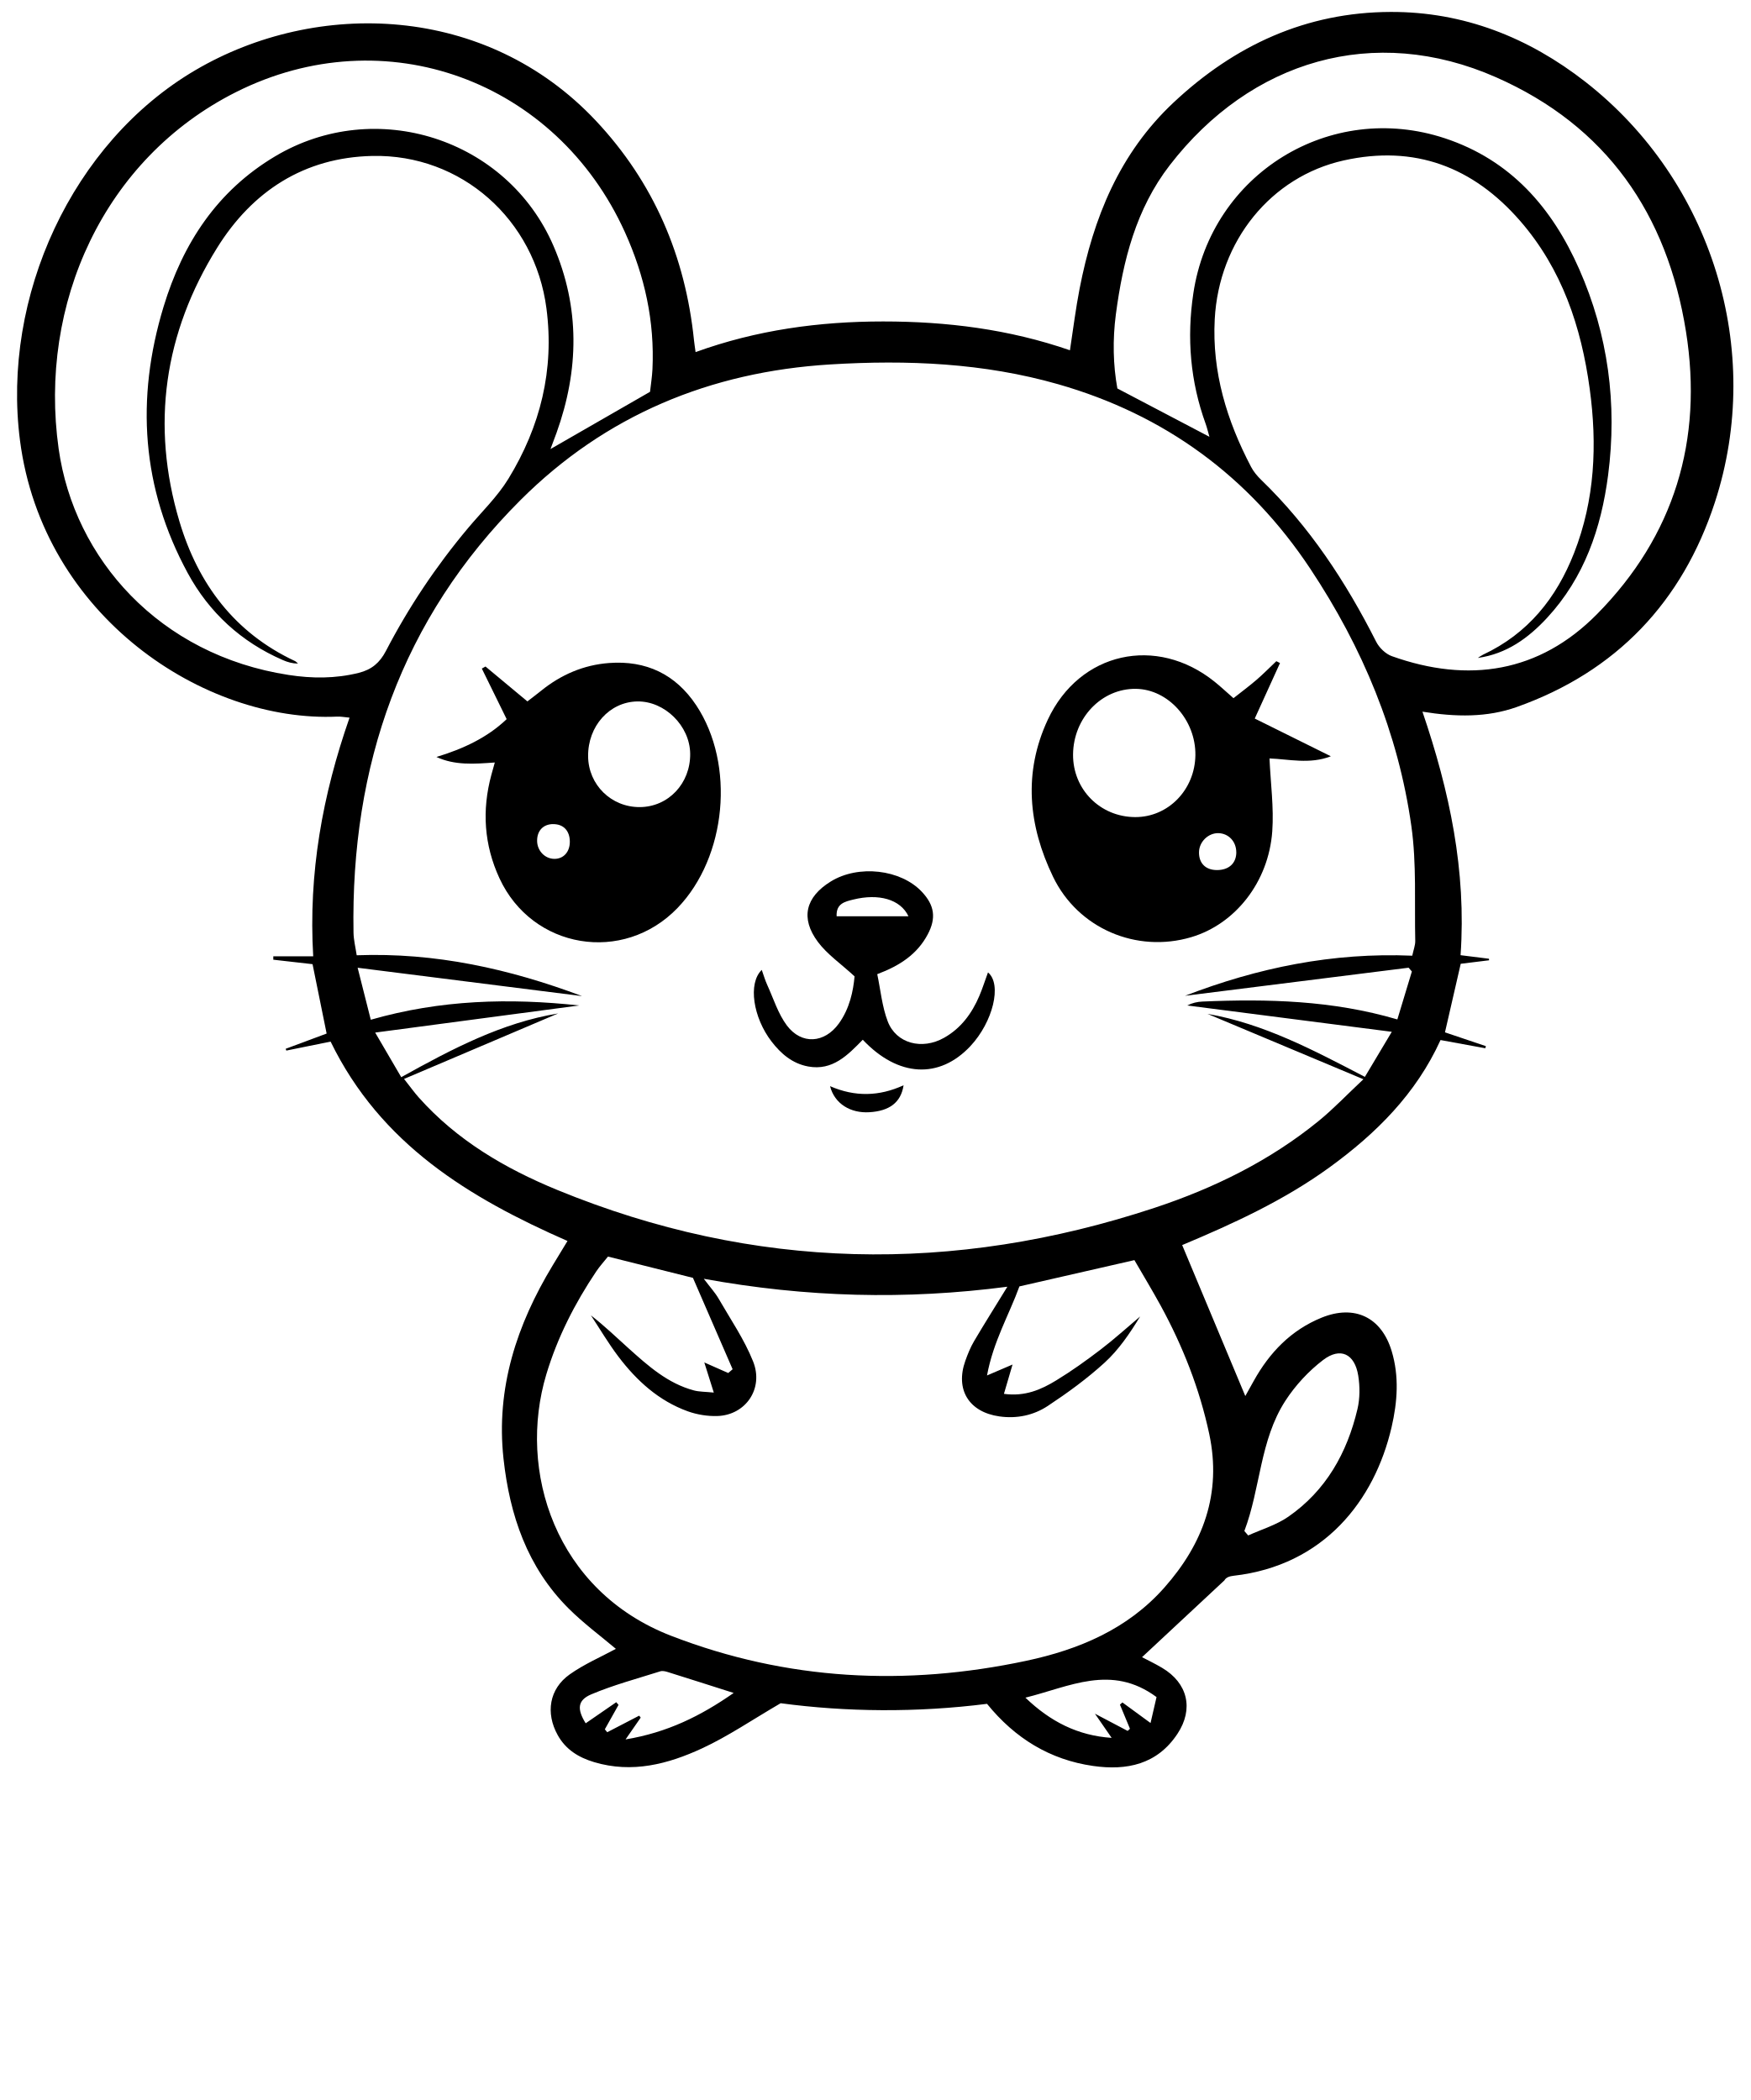
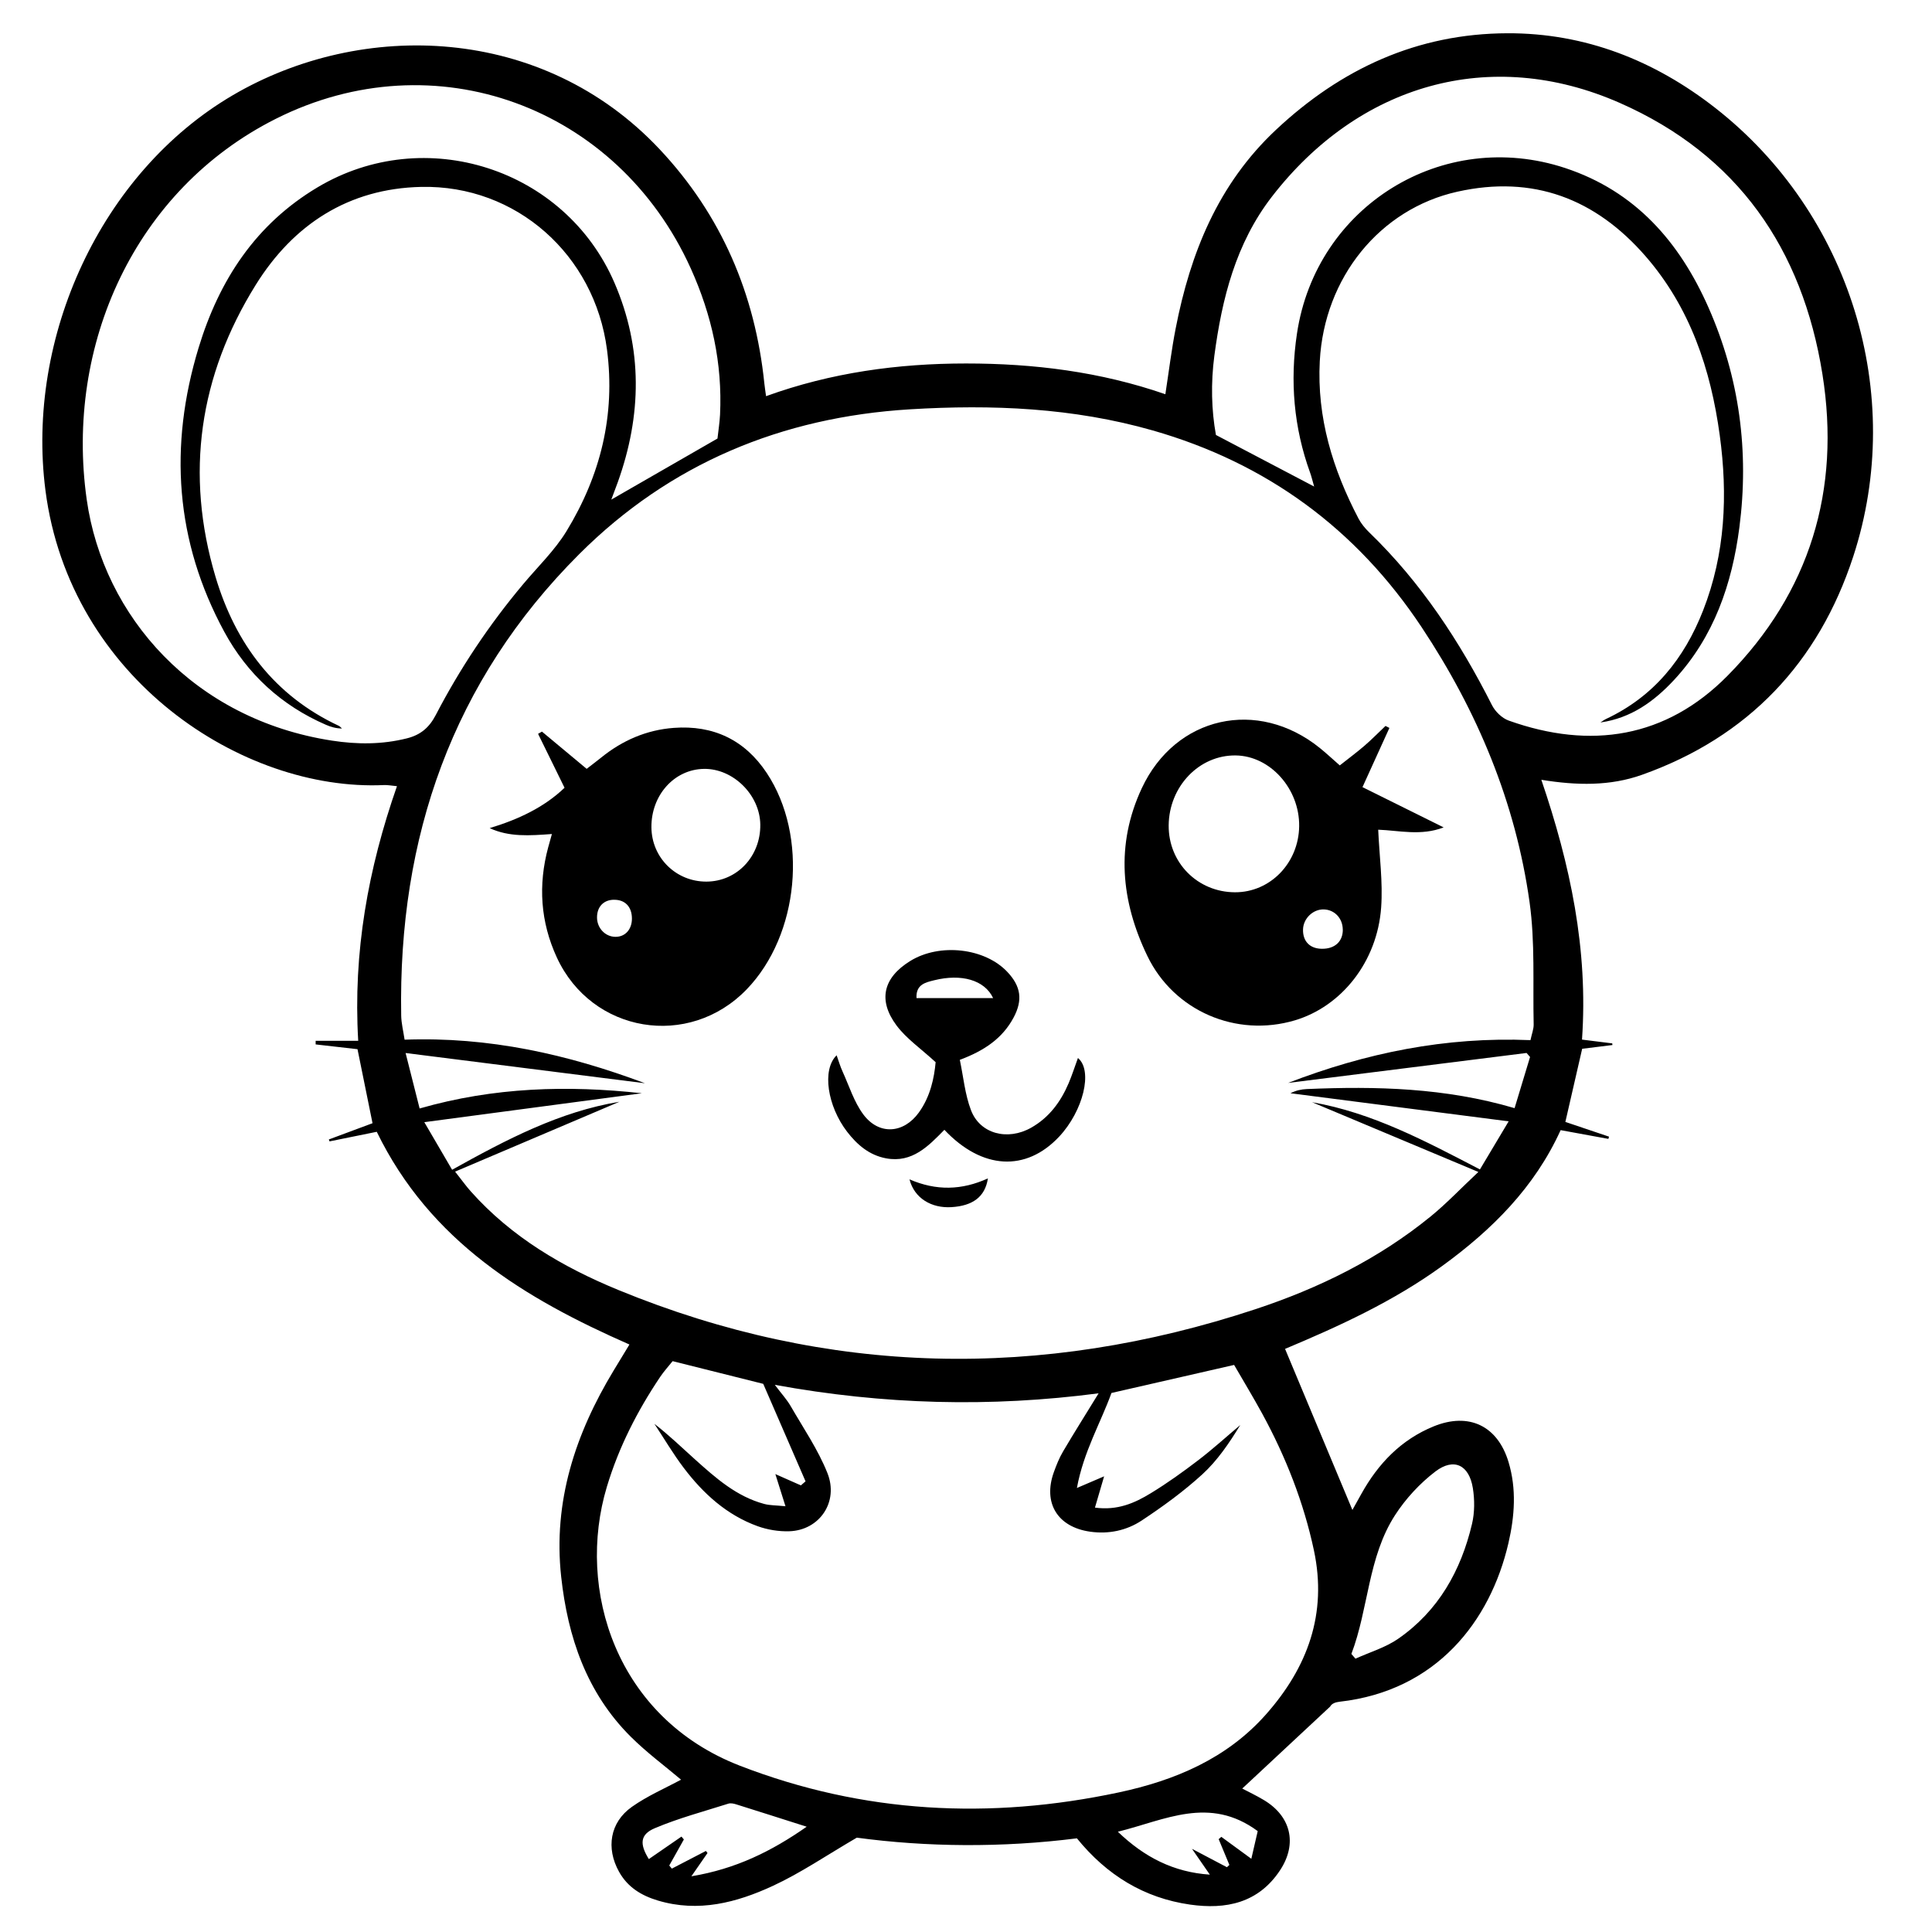
- <svg xmlns="http://www.w3.org/2000/svg" id="a" viewBox="0 0 450 540">
-   <path d="M303.91,320.16c5.5,13.15,10.86,25.96,16.23,38.82,.54-.97,1.36-2.42,2.16-3.87,4.06-7.31,9.59-13.08,17.45-16.28,8.46-3.44,15.39-.14,18.02,8.6,1.96,6.5,1.48,13.06-.03,19.58-4.38,18.86-17.4,35.56-40.63,38.19-.96,.11-1.91,.38-2.34,1.18-7.06,6.58-14.12,13.16-21.18,19.75,1.41,.74,3.34,1.66,5.17,2.75,6.58,3.91,8.17,10.54,3.95,16.94-5.22,7.91-13.04,9.52-21.7,8.28-11.1-1.59-20.07-7.1-27.27-15.97-18.08,2.29-36.2,2.11-53.05-.16-7.34,4.28-13.53,8.52-20.23,11.62-8.73,4.04-17.95,6.46-27.72,3.53-4-1.2-7.3-3.22-9.37-6.96-3.15-5.67-2.19-11.87,3.1-15.61,3.74-2.65,8.06-4.5,11.86-6.56-3.88-3.28-8.3-6.54-12.15-10.38-10.62-10.59-15.15-23.99-16.74-38.53-1.98-18.11,3.4-34.42,12.65-49.71,1.17-1.94,2.35-3.88,3.8-6.26-25.2-11.07-48.03-24.83-60.9-51.27-3.7,.75-7.54,1.53-11.38,2.31l-.17-.46,10.53-3.92c-1.2-5.93-2.37-11.71-3.62-17.84-3.3-.38-6.69-.76-10.09-1.15v-.87h10.26c-1.26-21.4,2.39-41.47,9.34-61.37-1.31-.12-2.23-.31-3.14-.27-34.14,1.56-75.71-25.71-81.58-71C.37,76.31,18.52,36.66,50.23,18.04,81.45-.29,124.97,1.01,153.18,31.04c14.88,15.84,23.01,34.87,25.23,56.45,.09,.84,.22,1.67,.41,3.05,15.73-5.7,31.81-7.88,48.22-7.88,16.29,0,32.31,1.97,48.02,7.41,.87-5.65,1.49-10.77,2.48-15.83,3.54-18.2,10.22-34.79,24.13-47.85,15.74-14.78,34.14-23.25,55.82-23.32,18.74-.07,35.45,6.55,50.1,17.99,32.47,25.37,46.06,68.97,33.26,108.14-8.36,25.57-25.3,43.49-50.92,52.6-7.67,2.73-15.69,2.59-24.25,1.2,6.97,20.46,11.32,40.86,9.8,62.62,2.5,.31,4.89,.61,7.29,.91l.04,.4c-2.36,.29-4.72,.58-7.29,.9-1.34,5.84-2.66,11.58-4.05,17.63,3.48,1.17,7,2.36,10.52,3.55l-.15,.54c-3.75-.69-7.51-1.38-11.51-2.11-6.29,13.83-16.56,24.03-28.53,32.73-11.79,8.57-24.95,14.56-37.88,19.99Zm59.15-74.41c.32-1.52,.79-2.67,.77-3.8-.22-9.83,.37-19.78-.99-29.46-3.37-24.04-12.57-46.01-25.98-66.22-15.78-23.79-37.46-39.64-64.84-47.47-19.14-5.47-38.74-6.3-58.56-5.09-30.9,1.89-57.82,13.08-79.65,34.88-30.61,30.57-43.67,68.33-42.93,111.21,.03,1.88,.51,3.76,.82,5.84,20.28-.75,39.26,3.5,57.93,10.5-19.04-2.41-37.83-4.78-57.69-7.29,1.3,5.14,2.3,9.11,3.38,13.37,17.97-5.16,35.67-5.62,53.57-3.67-17.15,2.28-34.3,4.56-52.44,6.97,2.51,4.29,4.52,7.74,6.7,11.47,13.16-7.32,25.89-14,40.33-16.39-13.05,5.55-26.11,11.1-39.61,16.84,1.65,2.08,2.64,3.49,3.78,4.76,9.8,11.01,22.21,18.28,35.6,23.78,50.56,20.77,101.84,21.7,153.54,4.61,15.28-5.05,29.66-12.11,42.23-22.36,3.8-3.1,7.2-6.7,11.48-10.71-14-5.87-27.04-11.34-40.08-16.81,14.48,2.52,27.24,9.32,40.46,16.2,2.29-3.84,4.4-7.36,6.92-11.59-18.19-2.34-35.39-4.55-52.59-6.77,1.29-.66,2.61-.96,3.95-1.01,16.7-.71,33.31-.33,50.07,4.6,1.31-4.33,2.52-8.33,3.73-12.33l-.84-.97c-19.13,2.4-38.27,4.81-57.48,7.22,18.7-7.2,37.92-11.18,58.43-10.31ZM167.11,100.75c.21-1.9,.52-3.82,.62-5.76,.59-12.34-1.98-24-7.07-35.27C142.99,20.67,98.94,4.45,60.68,23.68,26.65,40.79,9.83,78.19,15.08,115.43c3.99,28.24,25.89,53.02,59.12,58.13,6.05,.93,12.02,.96,18.02-.54,3.35-.83,5.42-2.62,6.99-5.63,5.86-11.27,12.88-21.78,21.05-31.52,3.54-4.23,7.62-8.14,10.46-12.79,8.18-13.4,11.83-27.96,9.76-43.77-2.97-22.82-21.84-39.71-44.77-39.21-17.52,.38-30.83,9.06-39.89,23.62-13.62,21.89-17.1,45.55-9.68,70.4,4.79,16.03,14.15,28.59,29.7,35.87,.29,.14,.52,.43,.77,.65-1.46-.02-2.69-.38-3.86-.89-10.72-4.65-18.97-12.23-24.48-22.37-11.87-21.86-13.42-44.82-6.22-68.51,4.96-16.32,13.77-29.79,28.69-38.68,25.85-15.41,59.62-4.57,71.54,23.02,6.86,15.88,6.58,31.97,.79,48.1-.47,1.31-.97,2.61-1.55,4.16,8.72-5.02,16.95-9.75,25.57-14.71Zm212.83,68.42c.43-.28,.85-.6,1.31-.82,11.53-5.4,18.87-14.54,23.42-26.17,5.36-13.68,5.96-27.88,4.01-42.2-2.16-15.9-7.13-30.81-17.88-43.17-12.08-13.89-27.12-19.63-45.38-15.55-18.67,4.17-32.07,20.7-33.14,40.84-.72,13.58,3.12,26.09,9.35,37.97,.64,1.22,1.58,2.34,2.58,3.31,12.45,12.04,21.8,26.26,29.57,41.63,.78,1.55,2.43,3.15,4.04,3.72,19.72,7.04,37.91,4.22,52.74-10.81,19.85-20.11,27.32-44.74,22.87-72.66-4.82-30.23-20.44-52.88-48.82-65.39-31.38-13.83-63.05-4.36-83.89,22.61-8.68,11.24-12.02,24.53-13.85,38.31-.87,6.58-.71,13.12,.38,19.1,8.04,4.22,15.6,8.19,23.67,12.43-.43-1.49-.64-2.42-.96-3.3-3.96-10.92-4.9-22.11-3.18-33.57,4.6-30.77,35.17-49.65,64.67-39.89,16.92,5.6,27.55,17.84,34.51,33.6,7.47,16.92,9.83,34.71,7.45,53.02-1.78,13.65-6.11,26.34-15.7,36.71-4.85,5.23-10.42,9.25-17.76,10.29Zm-120.96,161.7c-26.14,3.42-51.73,2.76-78.05-2.04,1.66,2.2,2.91,3.55,3.81,5.11,3.07,5.32,6.6,10.47,8.86,16.13,2.81,7.01-1.93,13.83-9.19,14.05-2.53,.08-5.22-.36-7.59-1.21-7.46-2.69-13.14-7.86-17.85-14.08-2.56-3.38-4.72-7.06-7.06-10.6,3.5,2.71,6.57,5.68,9.74,8.53,5,4.49,10.03,8.99,16.75,10.78,1.35,.36,2.81,.32,5.1,.55-.98-3.12-1.69-5.37-2.44-7.75,2.25,.99,4.2,1.86,6.15,2.72,.38-.32,.75-.64,1.13-.97-3.44-7.93-6.88-15.86-10.2-23.5-7.61-1.91-14.62-3.66-21.84-5.47-1.04,1.3-2.13,2.49-3.02,3.82-5.51,8.22-9.96,16.92-12.83,26.46-7.45,24.75,2.21,55.69,32.12,67.25,29.75,11.5,60.25,13.01,91.23,6.42,13.55-2.88,26.09-8.15,35.53-18.83,10-11.3,14.79-24.23,11.54-39.5-2.48-11.63-6.79-22.55-12.46-32.96-2.21-4.04-4.6-7.98-6.78-11.75-10.13,2.32-19.7,4.51-29.56,6.76-2.63,7.26-6.72,14.15-8.33,22.9,2.63-1.13,4.41-1.89,6.56-2.81-.79,2.7-1.45,4.96-2.21,7.54,5.44,.74,9.58-1.1,13.44-3.46,3.96-2.41,7.75-5.13,11.44-7.95,3.5-2.67,6.77-5.65,10.14-8.49-2.67,4.37-5.5,8.55-9.13,11.87-4.51,4.12-9.51,7.76-14.62,11.14-3.65,2.41-7.96,3.33-12.44,2.69-7.83-1.11-11.4-6.89-8.75-14.31,.62-1.72,1.31-3.46,2.24-5.03,2.67-4.54,5.49-8.99,8.57-14.02Zm60.91,62.81c.33,.38,.66,.77,.99,1.15,3.46-1.57,7.24-2.68,10.31-4.81,9.68-6.71,15.12-16.41,17.78-27.67,.65-2.75,.65-5.83,.2-8.64-.9-5.58-4.58-7.38-9.02-4-3.76,2.87-7.17,6.56-9.74,10.54-6.54,10.14-6.35,22.47-10.51,33.43Zm-169.32,49.45c2.75-1.9,5.31-3.66,7.86-5.42l.58,.69c-1.17,2.09-2.34,4.19-3.52,6.28,.21,.25,.41,.5,.62,.75,2.74-1.42,5.47-2.84,8.21-4.26l.39,.5c-1.12,1.61-2.23,3.22-3.89,5.61,10.71-1.78,19.29-6.01,27.79-11.95-6.09-1.94-11.52-3.68-16.96-5.38-.6-.19-1.35-.36-1.91-.18-5.95,1.89-12.02,3.5-17.74,5.92-3.59,1.52-3.67,3.84-1.43,7.45Zm139.32,1.97l.6-.56c-.86-2.07-1.72-4.14-2.58-6.21l.64-.56c2.18,1.6,4.37,3.19,7.23,5.29,.59-2.56,1.1-4.8,1.54-6.67-11.63-8.59-22.36-2.65-33.71,.15,6.4,6.15,13.46,9.76,22.17,10.34-1.26-1.82-2.51-3.64-4.3-6.22,3.42,1.8,5.92,3.12,8.43,4.44Z" />
-   <path d="M127.2,196.07c-5.4,.39-10.27,.76-15-1.42,6.87-2.08,13.11-4.99,18.05-9.73-2.21-4.5-4.29-8.75-6.38-13l.94-.53c3.53,2.94,7.06,5.88,10.77,8.97,1.36-1.05,2.46-1.88,3.53-2.74,5.1-4.12,10.91-6.64,17.45-7.13,9.53-.72,17.14,2.89,22.44,10.89,10.06,15.19,7.81,39.01-4.84,52.12-13.94,14.45-37.34,10.57-45.76-7.66-3.96-8.57-4.55-17.48-2.08-26.6,.25-.92,.51-1.84,.89-3.19Zm37.26,11.47c7.35-.03,13.07-6.09,12.97-13.75-.09-7.15-6.55-13.53-13.58-13.42-7.15,.11-12.74,6.34-12.66,14.11,.07,7.32,5.94,13.09,13.27,13.06Zm-22.28,4.37c-2.53,.02-4.13,1.71-4.1,4.33,.03,2.53,1.99,4.58,4.41,4.61,2.38,.03,4.02-1.79,4-4.44-.02-2.81-1.66-4.52-4.31-4.49Z" />
-   <path d="M317.09,179.54c2.07-1.64,4.06-3.11,5.93-4.72,1.77-1.52,3.4-3.2,5.1-4.8l.94,.48c-2.04,4.49-4.08,8.98-6.49,14.27,6.12,3.04,12.72,6.31,19.56,9.7-5.41,2.13-10.95,.72-15.77,.56,.28,6.37,1.15,12.61,.71,18.75-.94,13.06-9.54,23.85-20.81,27.2-14.11,4.19-29.14-2.24-35.54-15.52-6.37-13.21-7.69-26.82-1.35-40.41,8.13-17.41,27.93-21.79,42.9-9.73,1.51,1.22,2.93,2.54,4.83,4.21Zm-25.25,30.57c8.49,.03,15.36-7.05,15.47-15.93,.11-9.02-6.98-16.94-15.29-17.05-8.81-.12-16.08,7.47-16.16,16.87-.07,8.98,6.97,16.08,15.97,16.11Zm25.98,9c-.02-2.72-1.96-4.79-4.57-4.87-2.61-.07-4.96,2.2-5.01,4.86-.06,2.86,1.68,4.62,4.58,4.63,3.1,.02,5.03-1.76,5.01-4.63Z" />
-   <path d="M219.7,251.07c-3.57-3.29-7.04-5.66-9.42-8.84-4.58-6.13-3.19-11.56,3.29-15.56,7.09-4.38,17.99-3.15,23.43,2.66,3.26,3.47,3.72,6.77,1.49,10.96-2.69,5.05-7.1,8.01-12.97,10.21,.86,4.05,1.23,8.3,2.69,12.13,2.18,5.72,8.82,7.44,14.51,4.22,4.32-2.44,7.12-6.24,9.03-10.72,.84-1.97,1.48-4.02,2.24-6.08,3.67,3.05,1.27,12.77-4.53,18.96-7.98,8.51-18.57,7.99-27.66-1.65-3.83,3.91-7.75,8.04-14.03,6.88-4.06-.75-6.99-3.26-9.43-6.43-4.7-6.12-6.12-14.91-2.51-18.41,.51,1.43,.87,2.7,1.42,3.89,1.6,3.51,2.77,7.36,5.03,10.39,3.77,5.03,9.7,4.6,13.37-.49,2.81-3.9,3.7-8.41,4.04-12.11Zm13.85-15.45c-2.07-4.41-7.71-5.91-14.17-4.31-2.09,.52-4.48,.99-4.3,4.31h18.48Z" />
-   <path d="M232.29,279.07c-.68,4.5-3.72,6.62-8.78,6.93-4.82,.3-8.96-2.14-10.12-6.7,6.42,2.79,12.6,2.65,18.9-.23Z" />
+ <svg xmlns="http://www.w3.org/2000/svg" id="a" viewBox="0 0 100 100">
+   <g transform="translate(1.328571, 1) scale(0.2147522) translate(-0.37, 0.29)">
+     <path d="M303.91,320.16c5.5,13.15,10.86,25.96,16.23,38.82,.54-.97,1.36-2.42,2.16-3.87,4.06-7.31,9.59-13.08,17.45-16.28,8.46-3.44,15.39-.14,18.02,8.6,1.96,6.5,1.48,13.06-.03,19.58-4.38,18.86-17.4,35.56-40.63,38.19-.96,.11-1.91,.38-2.34,1.18-7.06,6.58-14.12,13.16-21.18,19.75,1.41,.74,3.34,1.66,5.17,2.75,6.58,3.91,8.17,10.54,3.95,16.94-5.22,7.91-13.04,9.52-21.7,8.28-11.1-1.59-20.07-7.1-27.27-15.97-18.08,2.29-36.2,2.11-53.05-.16-7.34,4.28-13.53,8.52-20.23,11.62-8.73,4.04-17.95,6.46-27.72,3.53-4-1.2-7.3-3.22-9.37-6.96-3.15-5.67-2.19-11.87,3.1-15.61,3.74-2.65,8.06-4.5,11.86-6.56-3.88-3.28-8.3-6.54-12.15-10.38-10.62-10.59-15.15-23.99-16.74-38.53-1.98-18.11,3.4-34.42,12.65-49.71,1.17-1.94,2.35-3.88,3.8-6.26-25.2-11.07-48.03-24.83-60.9-51.27-3.7,.75-7.54,1.53-11.38,2.31l-.17-.46,10.53-3.92c-1.2-5.93-2.37-11.71-3.62-17.84-3.3-.38-6.69-.76-10.09-1.15v-.87h10.26c-1.26-21.4,2.39-41.47,9.34-61.37-1.31-.12-2.23-.31-3.14-.27-34.14,1.56-75.71-25.71-81.58-71C.37,76.31,18.52,36.66,50.23,18.04,81.45-.29,124.97,1.01,153.18,31.04c14.88,15.84,23.01,34.87,25.23,56.45,.09,.84,.22,1.67,.41,3.05,15.73-5.7,31.81-7.88,48.22-7.88,16.29,0,32.31,1.97,48.02,7.41,.87-5.65,1.49-10.77,2.48-15.83,3.54-18.2,10.22-34.79,24.13-47.85,15.74-14.78,34.14-23.25,55.82-23.32,18.74-.07,35.45,6.55,50.1,17.99,32.47,25.37,46.06,68.97,33.26,108.14-8.36,25.57-25.3,43.49-50.92,52.6-7.67,2.73-15.69,2.59-24.25,1.2,6.97,20.46,11.32,40.86,9.8,62.62,2.5,.31,4.89,.61,7.29,.91l.04,.4c-2.36,.29-4.72,.58-7.29,.9-1.34,5.84-2.66,11.58-4.05,17.63,3.48,1.17,7,2.36,10.52,3.55l-.15,.54c-3.75-.69-7.51-1.38-11.51-2.11-6.29,13.83-16.56,24.03-28.53,32.73-11.79,8.57-24.95,14.56-37.88,19.99Zm59.15-74.41c.32-1.52,.79-2.67,.77-3.8-.22-9.83,.37-19.78-.99-29.46-3.37-24.04-12.57-46.01-25.98-66.22-15.78-23.79-37.46-39.64-64.84-47.47-19.14-5.47-38.74-6.3-58.56-5.09-30.9,1.89-57.82,13.08-79.65,34.88-30.61,30.57-43.67,68.33-42.93,111.21,.03,1.88,.51,3.76,.82,5.84,20.28-.75,39.26,3.5,57.93,10.5-19.04-2.41-37.83-4.78-57.69-7.29,1.3,5.14,2.3,9.11,3.38,13.37,17.97-5.16,35.67-5.62,53.57-3.67-17.15,2.28-34.3,4.56-52.44,6.97,2.51,4.29,4.52,7.74,6.7,11.47,13.16-7.32,25.89-14,40.33-16.39-13.05,5.55-26.11,11.1-39.61,16.84,1.65,2.08,2.64,3.49,3.78,4.76,9.8,11.01,22.21,18.28,35.6,23.78,50.56,20.77,101.84,21.7,153.54,4.61,15.28-5.05,29.66-12.11,42.23-22.36,3.8-3.1,7.2-6.7,11.48-10.71-14-5.87-27.04-11.34-40.08-16.81,14.48,2.52,27.24,9.32,40.46,16.2,2.29-3.84,4.4-7.36,6.92-11.59-18.19-2.34-35.39-4.55-52.59-6.77,1.29-.66,2.61-.96,3.95-1.01,16.7-.71,33.31-.33,50.07,4.6,1.31-4.33,2.52-8.33,3.73-12.33l-.84-.97c-19.13,2.4-38.27,4.81-57.48,7.22,18.7-7.2,37.92-11.18,58.43-10.31ZM167.11,100.75c.21-1.9,.52-3.82,.62-5.76,.59-12.34-1.98-24-7.07-35.27C142.99,20.67,98.94,4.45,60.68,23.68,26.65,40.79,9.83,78.19,15.08,115.43c3.99,28.24,25.89,53.02,59.12,58.13,6.05,.93,12.02,.96,18.02-.54,3.35-.83,5.42-2.62,6.99-5.63,5.86-11.27,12.88-21.78,21.05-31.52,3.54-4.23,7.62-8.14,10.46-12.79,8.18-13.4,11.83-27.96,9.76-43.77-2.97-22.82-21.84-39.71-44.77-39.21-17.52,.38-30.83,9.06-39.89,23.62-13.62,21.89-17.1,45.55-9.68,70.4,4.79,16.03,14.15,28.59,29.7,35.87,.29,.14,.52,.43,.77,.65-1.46-.02-2.69-.38-3.86-.89-10.72-4.65-18.97-12.23-24.48-22.37-11.87-21.86-13.42-44.82-6.22-68.51,4.96-16.32,13.77-29.79,28.69-38.68,25.85-15.41,59.62-4.57,71.54,23.02,6.86,15.88,6.58,31.97,.79,48.1-.47,1.31-.97,2.61-1.55,4.16,8.72-5.02,16.95-9.75,25.57-14.71Zm212.83,68.42c.43-.28,.85-.6,1.31-.82,11.53-5.4,18.87-14.54,23.42-26.17,5.36-13.68,5.96-27.88,4.01-42.2-2.16-15.9-7.13-30.81-17.88-43.17-12.08-13.89-27.12-19.63-45.38-15.55-18.67,4.17-32.07,20.7-33.14,40.84-.72,13.58,3.12,26.09,9.35,37.97,.64,1.22,1.58,2.34,2.58,3.31,12.45,12.04,21.8,26.26,29.57,41.63,.78,1.55,2.43,3.15,4.04,3.72,19.72,7.04,37.91,4.22,52.74-10.81,19.85-20.11,27.32-44.74,22.87-72.66-4.82-30.23-20.44-52.88-48.82-65.39-31.38-13.83-63.05-4.36-83.89,22.61-8.68,11.24-12.02,24.53-13.85,38.31-.87,6.58-.71,13.12,.38,19.1,8.04,4.22,15.6,8.19,23.67,12.43-.43-1.49-.64-2.42-.96-3.3-3.96-10.92-4.9-22.11-3.18-33.57,4.6-30.77,35.17-49.65,64.67-39.89,16.92,5.6,27.55,17.84,34.51,33.6,7.47,16.92,9.83,34.71,7.45,53.02-1.78,13.65-6.11,26.34-15.7,36.71-4.85,5.23-10.42,9.25-17.76,10.29Zm-120.96,161.7c-26.14,3.42-51.73,2.76-78.05-2.04,1.66,2.2,2.91,3.55,3.81,5.11,3.07,5.32,6.6,10.47,8.86,16.13,2.81,7.01-1.93,13.83-9.19,14.05-2.53,.08-5.22-.36-7.59-1.21-7.46-2.69-13.14-7.86-17.85-14.08-2.56-3.38-4.72-7.06-7.06-10.6,3.5,2.71,6.57,5.68,9.74,8.53,5,4.49,10.03,8.99,16.75,10.78,1.35,.36,2.81,.32,5.1,.55-.98-3.12-1.69-5.37-2.44-7.75,2.25,.99,4.2,1.86,6.15,2.72,.38-.32,.75-.64,1.13-.97-3.44-7.93-6.88-15.86-10.2-23.5-7.61-1.91-14.62-3.66-21.84-5.47-1.04,1.3-2.13,2.49-3.02,3.82-5.51,8.22-9.96,16.92-12.83,26.46-7.45,24.75,2.21,55.69,32.12,67.25,29.75,11.5,60.25,13.01,91.23,6.42,13.55-2.88,26.09-8.15,35.53-18.83,10-11.3,14.79-24.23,11.54-39.5-2.48-11.63-6.79-22.55-12.46-32.96-2.21-4.04-4.6-7.98-6.78-11.75-10.13,2.32-19.7,4.51-29.56,6.76-2.63,7.26-6.72,14.15-8.33,22.9,2.63-1.13,4.41-1.89,6.56-2.81-.79,2.7-1.45,4.96-2.21,7.54,5.44,.74,9.58-1.1,13.44-3.46,3.96-2.41,7.75-5.13,11.44-7.95,3.5-2.67,6.77-5.65,10.14-8.49-2.67,4.37-5.5,8.55-9.13,11.87-4.51,4.12-9.51,7.76-14.62,11.14-3.65,2.41-7.96,3.33-12.44,2.69-7.83-1.11-11.4-6.89-8.75-14.31,.62-1.72,1.31-3.46,2.24-5.03,2.67-4.54,5.49-8.99,8.57-14.02Zm60.91,62.81c.33,.38,.66,.77,.99,1.15,3.46-1.57,7.24-2.68,10.31-4.81,9.68-6.71,15.12-16.41,17.78-27.67,.65-2.75,.65-5.83,.2-8.64-.9-5.58-4.58-7.38-9.02-4-3.76,2.87-7.17,6.56-9.74,10.54-6.54,10.14-6.35,22.47-10.51,33.43Zm-169.32,49.45c2.75-1.9,5.31-3.66,7.86-5.42l.58,.69c-1.17,2.09-2.34,4.19-3.52,6.28,.21,.25,.41,.5,.62,.75,2.74-1.42,5.47-2.84,8.21-4.26l.39,.5c-1.12,1.61-2.23,3.22-3.89,5.61,10.71-1.78,19.29-6.01,27.79-11.95-6.09-1.94-11.52-3.68-16.96-5.38-.6-.19-1.35-.36-1.91-.18-5.95,1.89-12.02,3.5-17.74,5.92-3.59,1.52-3.67,3.84-1.43,7.45Zm139.32,1.97l.6-.56c-.86-2.07-1.72-4.14-2.58-6.21l.64-.56c2.18,1.6,4.37,3.19,7.23,5.29,.59-2.56,1.1-4.8,1.54-6.67-11.63-8.59-22.36-2.65-33.71,.15,6.4,6.15,13.46,9.76,22.17,10.34-1.26-1.82-2.51-3.64-4.3-6.22,3.42,1.8,5.92,3.12,8.43,4.44Z" />
+     <path d="M127.2,196.07c-5.4,.39-10.27,.76-15-1.42,6.87-2.08,13.11-4.99,18.05-9.73-2.21-4.5-4.29-8.75-6.38-13l.94-.53c3.53,2.94,7.06,5.88,10.77,8.97,1.36-1.05,2.46-1.88,3.53-2.74,5.1-4.12,10.91-6.64,17.45-7.13,9.53-.72,17.14,2.89,22.44,10.89,10.06,15.19,7.81,39.01-4.84,52.12-13.94,14.45-37.34,10.57-45.76-7.66-3.96-8.57-4.55-17.48-2.08-26.6,.25-.92,.51-1.84,.89-3.19Zm37.26,11.47c7.35-.03,13.07-6.09,12.97-13.75-.09-7.15-6.55-13.53-13.58-13.42-7.15,.11-12.74,6.34-12.66,14.11,.07,7.32,5.94,13.09,13.27,13.06Zm-22.28,4.37c-2.53,.02-4.13,1.71-4.1,4.33,.03,2.53,1.99,4.58,4.41,4.61,2.38,.03,4.02-1.79,4-4.44-.02-2.81-1.66-4.52-4.31-4.49Z" />
+     <path d="M317.09,179.54c2.07-1.64,4.06-3.11,5.93-4.72,1.77-1.52,3.4-3.2,5.1-4.8l.94,.48c-2.04,4.49-4.08,8.98-6.49,14.27,6.12,3.04,12.72,6.31,19.56,9.7-5.41,2.13-10.95,.72-15.77,.56,.28,6.37,1.15,12.61,.71,18.75-.94,13.06-9.54,23.85-20.81,27.2-14.11,4.19-29.14-2.24-35.54-15.52-6.37-13.21-7.69-26.82-1.35-40.41,8.13-17.41,27.93-21.79,42.9-9.73,1.51,1.22,2.93,2.54,4.83,4.21Zm-25.25,30.57c8.49,.03,15.36-7.05,15.47-15.93,.11-9.02-6.98-16.94-15.29-17.05-8.81-.12-16.08,7.47-16.16,16.87-.07,8.98,6.97,16.08,15.97,16.11Zm25.98,9c-.02-2.72-1.96-4.79-4.57-4.87-2.61-.07-4.96,2.2-5.01,4.86-.06,2.86,1.68,4.62,4.58,4.63,3.1,.02,5.03-1.76,5.01-4.63Z" />
+     <path d="M219.7,251.07c-3.57-3.29-7.04-5.66-9.42-8.84-4.58-6.13-3.19-11.56,3.29-15.56,7.09-4.38,17.99-3.15,23.43,2.66,3.26,3.47,3.72,6.77,1.49,10.96-2.69,5.05-7.1,8.01-12.97,10.21,.86,4.05,1.23,8.3,2.69,12.13,2.18,5.72,8.82,7.44,14.51,4.22,4.32-2.44,7.12-6.24,9.03-10.72,.84-1.97,1.48-4.02,2.24-6.08,3.67,3.05,1.27,12.77-4.53,18.96-7.98,8.51-18.57,7.99-27.66-1.65-3.83,3.91-7.75,8.04-14.03,6.88-4.06-.75-6.99-3.26-9.43-6.43-4.7-6.12-6.12-14.91-2.51-18.41,.51,1.43,.87,2.7,1.42,3.89,1.6,3.51,2.77,7.36,5.03,10.39,3.77,5.03,9.7,4.6,13.37-.49,2.81-3.9,3.7-8.41,4.04-12.11Zm13.85-15.45c-2.07-4.41-7.71-5.91-14.17-4.31-2.09,.52-4.48,.99-4.3,4.31h18.48Z" />
+     <path d="M232.29,279.07c-.68,4.5-3.72,6.62-8.78,6.93-4.82,.3-8.96-2.14-10.12-6.7,6.42,2.79,12.6,2.65,18.9-.23Z" />
+   </g>
</svg>
